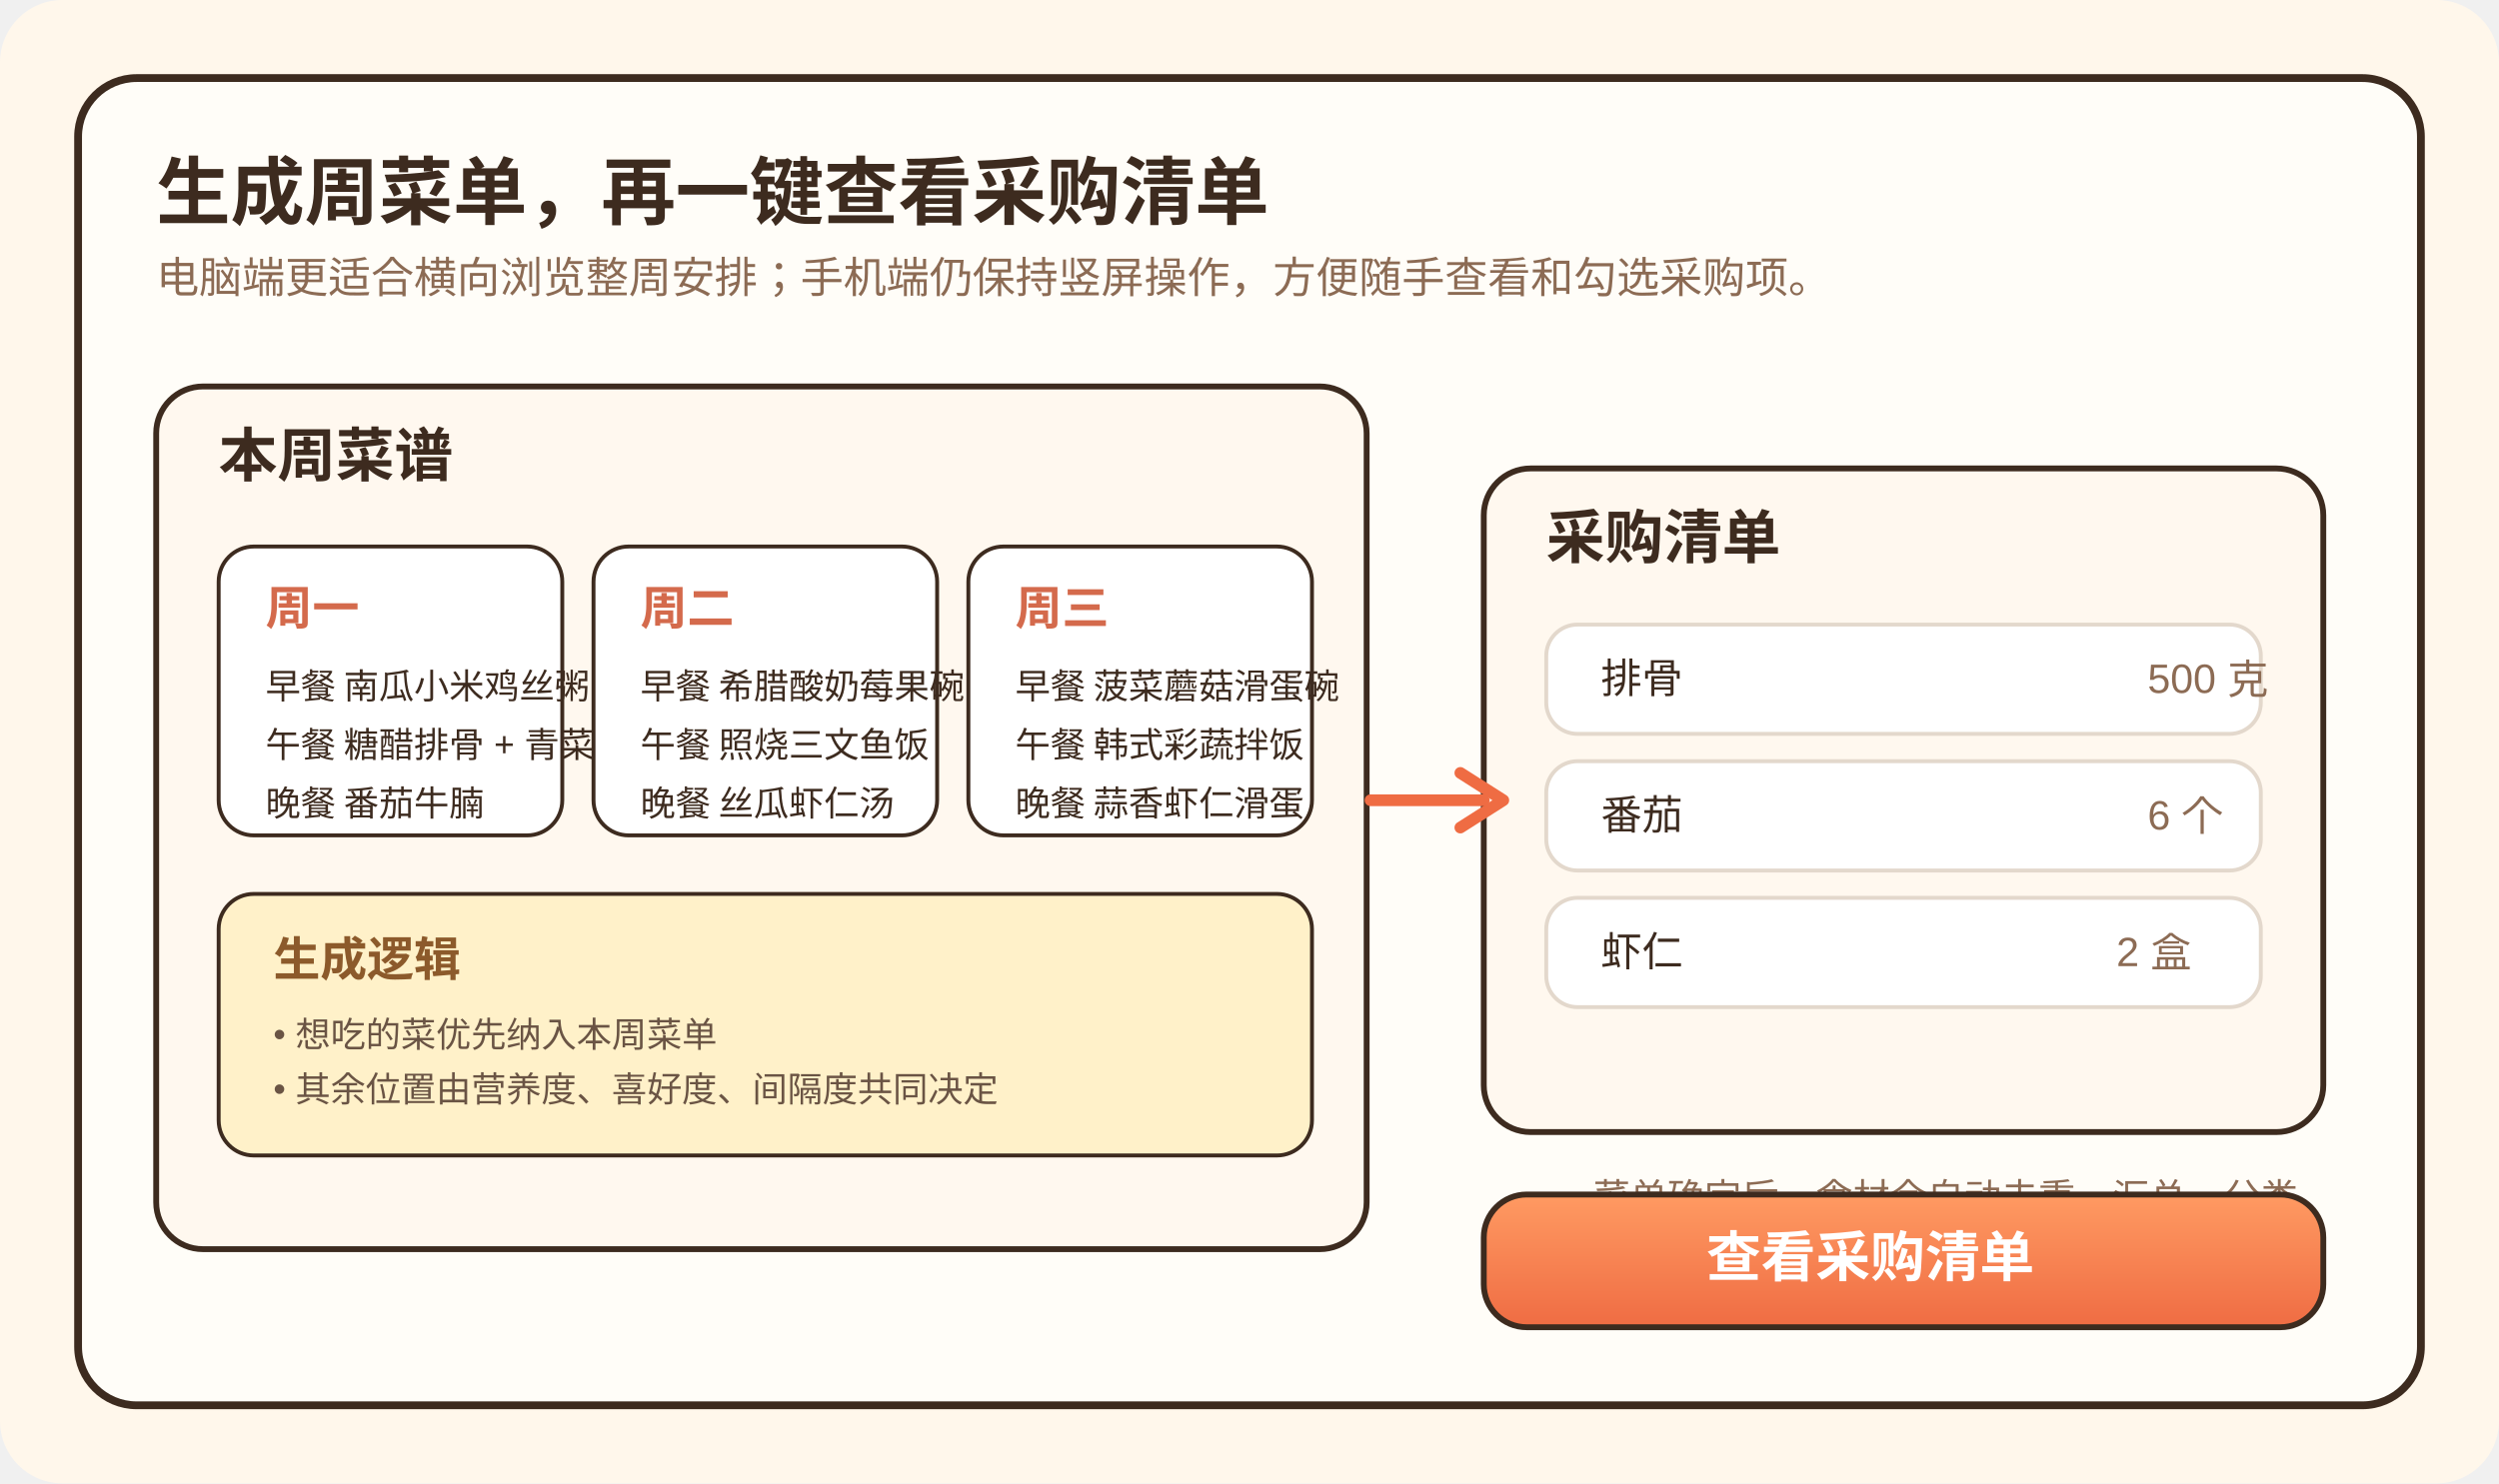
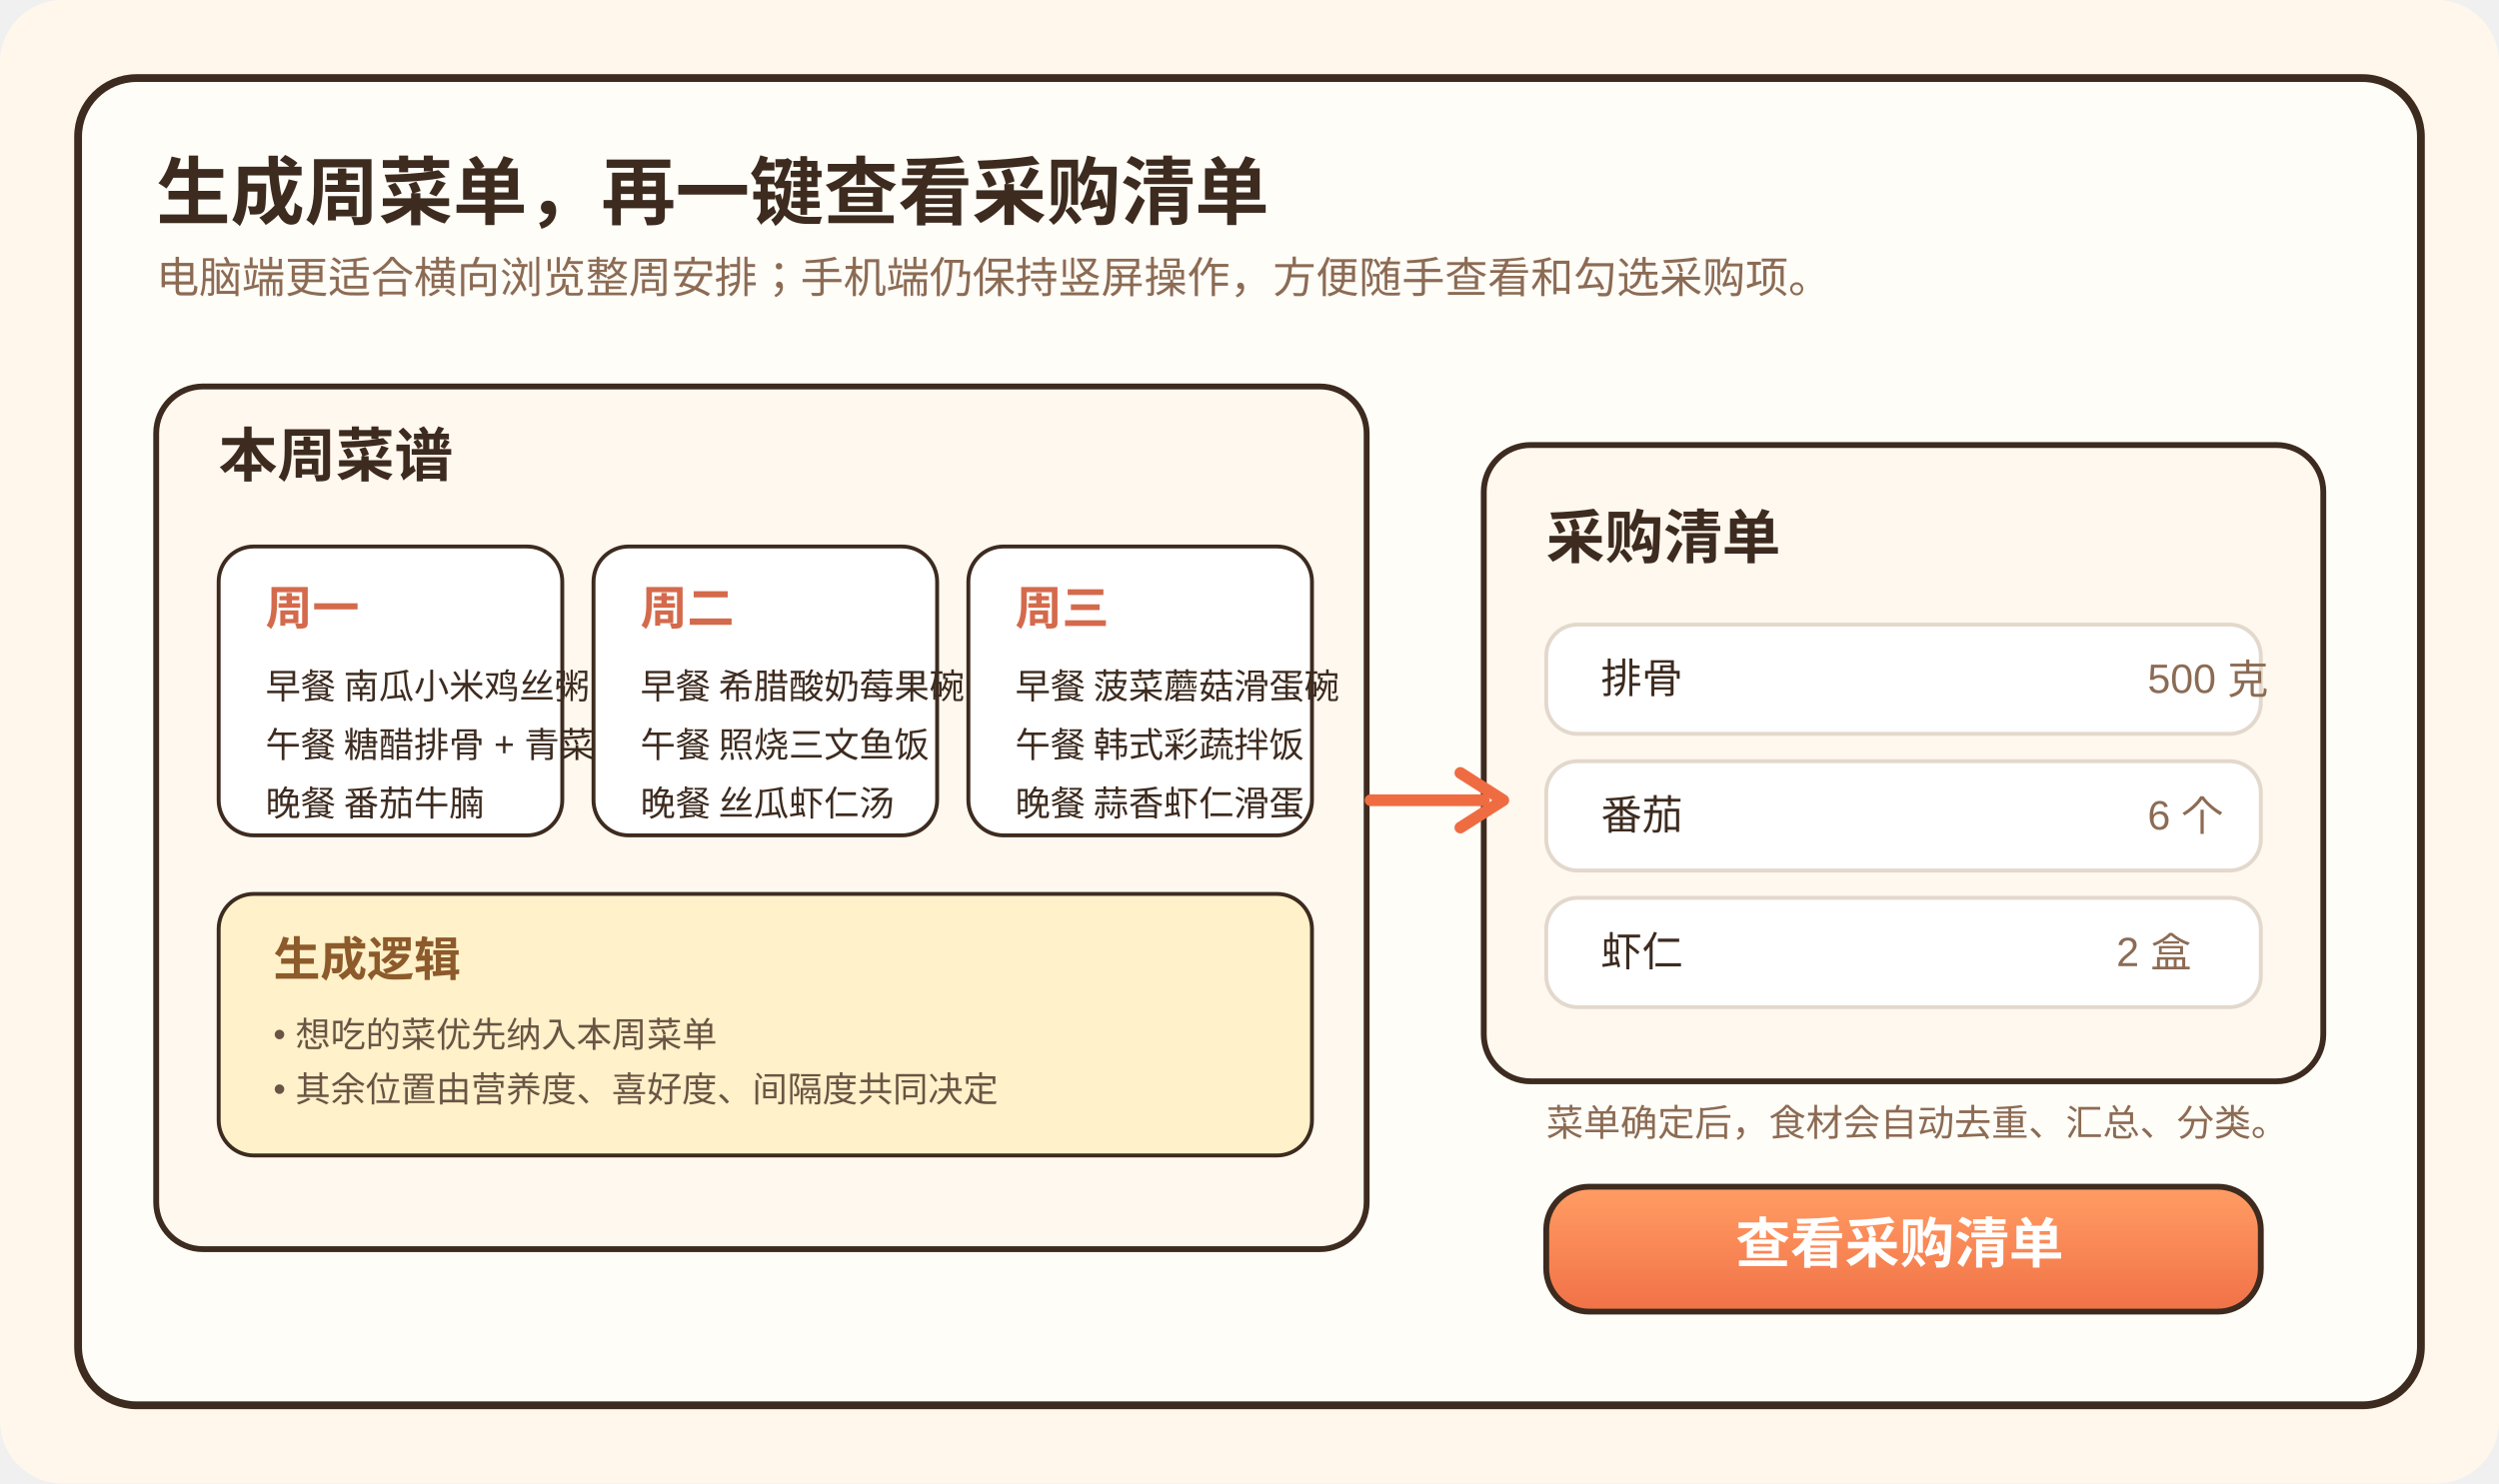
<svg xmlns="http://www.w3.org/2000/svg" width="1280" height="760" viewBox="0 0 1280 760" fill="none">
  <rect width="1280" height="760" rx="32" fill="#FFF7EB" />
  <rect x="40" y="40" width="1200" height="680" rx="30" fill="#FFFDF8" stroke="#3D2B1F" stroke-width="4" />
  <text x="80" y="112" fill="#3D2B1F" font-size="38" font-family="Arial, PingFang SC, Microsoft YaHei, sans-serif" font-weight="700">生成周菜单，再一键查看采购清单</text>
  <text x="80" y="150" fill="#8C6B54" font-size="22" font-family="Arial, PingFang SC, Microsoft YaHei, sans-serif">电脑端更适合横向浏览整周安排；手机端仍保持竖屏操作，方便随手查看和勾选采购项。</text>
  <rect x="80" y="198" width="620" height="442" rx="24" fill="#FFF8EF" stroke="#3D2B1F" stroke-width="3" />
  <text x="112" y="244" fill="#3D2B1F" font-size="30" font-family="Arial, PingFang SC, Microsoft YaHei, sans-serif" font-weight="700">本周菜谱</text>
  <rect x="112" y="280" width="176" height="148" rx="18" fill="white" stroke="#3D2B1F" stroke-width="2" />
  <text x="136" y="320" fill="#D46A4C" font-size="24" font-family="Arial, PingFang SC, Microsoft YaHei, sans-serif" font-weight="700">周一</text>
  <text x="136" y="358" fill="#3D2B1F" font-size="18" font-family="Arial, PingFang SC, Microsoft YaHei, sans-serif">早餐  南瓜小米鸡丝粥</text>
  <text x="136" y="388" fill="#3D2B1F" font-size="18" font-family="Arial, PingFang SC, Microsoft YaHei, sans-serif">午餐  糖醋排骨 + 青菜</text>
  <text x="136" y="418" fill="#3D2B1F" font-size="18" font-family="Arial, PingFang SC, Microsoft YaHei, sans-serif">晚餐  番茄牛腩</text>
  <rect x="304" y="280" width="176" height="148" rx="18" fill="white" stroke="#3D2B1F" stroke-width="2" />
  <text x="328" y="320" fill="#D46A4C" font-size="24" font-family="Arial, PingFang SC, Microsoft YaHei, sans-serif" font-weight="700">周二</text>
  <text x="328" y="358" fill="#3D2B1F" font-size="18" font-family="Arial, PingFang SC, Microsoft YaHei, sans-serif">早餐  希腊酸奶莓果碗</text>
  <text x="328" y="388" fill="#3D2B1F" font-size="18" font-family="Arial, PingFang SC, Microsoft YaHei, sans-serif">午餐  照烧三文鱼饭</text>
  <text x="328" y="418" fill="#3D2B1F" font-size="18" font-family="Arial, PingFang SC, Microsoft YaHei, sans-serif">晚餐  丝瓜虾仁汤</text>
  <rect x="496" y="280" width="176" height="148" rx="18" fill="white" stroke="#3D2B1F" stroke-width="2" />
  <text x="520" y="320" fill="#D46A4C" font-size="24" font-family="Arial, PingFang SC, Microsoft YaHei, sans-serif" font-weight="700">周三</text>
  <text x="520" y="358" fill="#3D2B1F" font-size="18" font-family="Arial, PingFang SC, Microsoft YaHei, sans-serif">早餐  菠菜蘑菇滑蛋碗</text>
  <text x="520" y="388" fill="#3D2B1F" font-size="18" font-family="Arial, PingFang SC, Microsoft YaHei, sans-serif">午餐  韩式彩蔬拌饭</text>
  <text x="520" y="418" fill="#3D2B1F" font-size="18" font-family="Arial, PingFang SC, Microsoft YaHei, sans-serif">晚餐  蒜香虾仁滑蛋</text>
  <rect x="112" y="458" width="560" height="134" rx="18" fill="#FFF1C9" stroke="#3D2B1F" stroke-width="2" />
  <text x="140" y="500" fill="#8C5A2B" font-size="24" font-family="Arial, PingFang SC, Microsoft YaHei, sans-serif" font-weight="700">生成逻辑</text>
  <text x="140" y="536" fill="#6A5444" font-size="18" font-family="Arial, PingFang SC, Microsoft YaHei, sans-serif">• 想吃的菜优先纳入本周菜单</text>
  <text x="140" y="564" fill="#6A5444" font-size="18" font-family="Arial, PingFang SC, Microsoft YaHei, sans-serif">• 其余位置由营养度、喜好度、间隔度共同决定</text>
-   <rect x="760" y="240" width="430" height="340" rx="24" fill="#FFF8EF" stroke="#3D2B1F" stroke-width="3" />
+   <rect x="760" y="228" width="430" height="326" rx="24" fill="#FFF8EF" stroke="#3D2B1F" stroke-width="3" />
  <text x="792" y="286" fill="#3D2B1F" font-size="30" font-family="Arial, PingFang SC, Microsoft YaHei, sans-serif" font-weight="700">采购清单</text>
  <rect x="792" y="320" width="366" height="56" rx="16" fill="white" stroke="#E3D8CC" stroke-width="2" />
  <text x="820" y="355" fill="#3D2B1F" font-size="21" font-family="Arial, PingFang SC, Microsoft YaHei, sans-serif">排骨</text>
  <text x="1100" y="355" fill="#8C6B54" font-size="21" font-family="Arial, PingFang SC, Microsoft YaHei, sans-serif">500 克</text>
  <rect x="792" y="390" width="366" height="56" rx="16" fill="white" stroke="#E3D8CC" stroke-width="2" />
  <text x="820" y="425" fill="#3D2B1F" font-size="21" font-family="Arial, PingFang SC, Microsoft YaHei, sans-serif">番茄</text>
  <text x="1100" y="425" fill="#8C6B54" font-size="21" font-family="Arial, PingFang SC, Microsoft YaHei, sans-serif">6 个</text>
  <rect x="792" y="460" width="366" height="56" rx="16" fill="white" stroke="#E3D8CC" stroke-width="2" />
  <text x="820" y="495" fill="#3D2B1F" font-size="21" font-family="Arial, PingFang SC, Microsoft YaHei, sans-serif">虾仁</text>
  <text x="1084" y="495" fill="#8C6B54" font-size="21" font-family="Arial, PingFang SC, Microsoft YaHei, sans-serif">2 盒</text>
  <path d="M702 410C734 410 734 410 760 410" stroke="#EF6C43" stroke-width="6" stroke-linecap="round" />
  <path d="M748 396L770 410L748 424" stroke="#EF6C43" stroke-width="6" stroke-linecap="round" stroke-linejoin="round" />
-   <text x="816" y="620" fill="#8C6B54" font-size="19" font-family="Arial, PingFang SC, Microsoft YaHei, sans-serif">菜单确定后，食材会自动去重、汇总、分类。</text>
-   <rect x="760" y="612" width="430" height="68" rx="22" fill="url(#paint0_linear)" stroke="#3D2B1F" stroke-width="3" />
-   <text x="874" y="654" fill="white" font-size="28" font-family="Arial, PingFang SC, Microsoft YaHei, sans-serif" font-weight="700">查看采购清单</text>
+   <text x="792" y="582" fill="#8C6B54" font-size="19" font-family="Arial, PingFang SC, Microsoft YaHei, sans-serif">菜单确定后，食材会自动去重、汇总、分类。</text>
+   <rect x="792" y="608" width="366" height="64" rx="22" fill="url(#paint0_linear)" stroke="#3D2B1F" stroke-width="3" />
+   <text x="889" y="647" fill="white" font-size="28" font-family="Arial, PingFang SC, Microsoft YaHei, sans-serif" font-weight="700">查看采购清单</text>
  <defs>
    <linearGradient id="paint0_linear" x1="975" y1="612" x2="975" y2="680" gradientUnits="userSpaceOnUse">
      <stop stop-color="#FF9A62" />
      <stop offset="1" stop-color="#EF6C43" />
    </linearGradient>
  </defs>
</svg>
